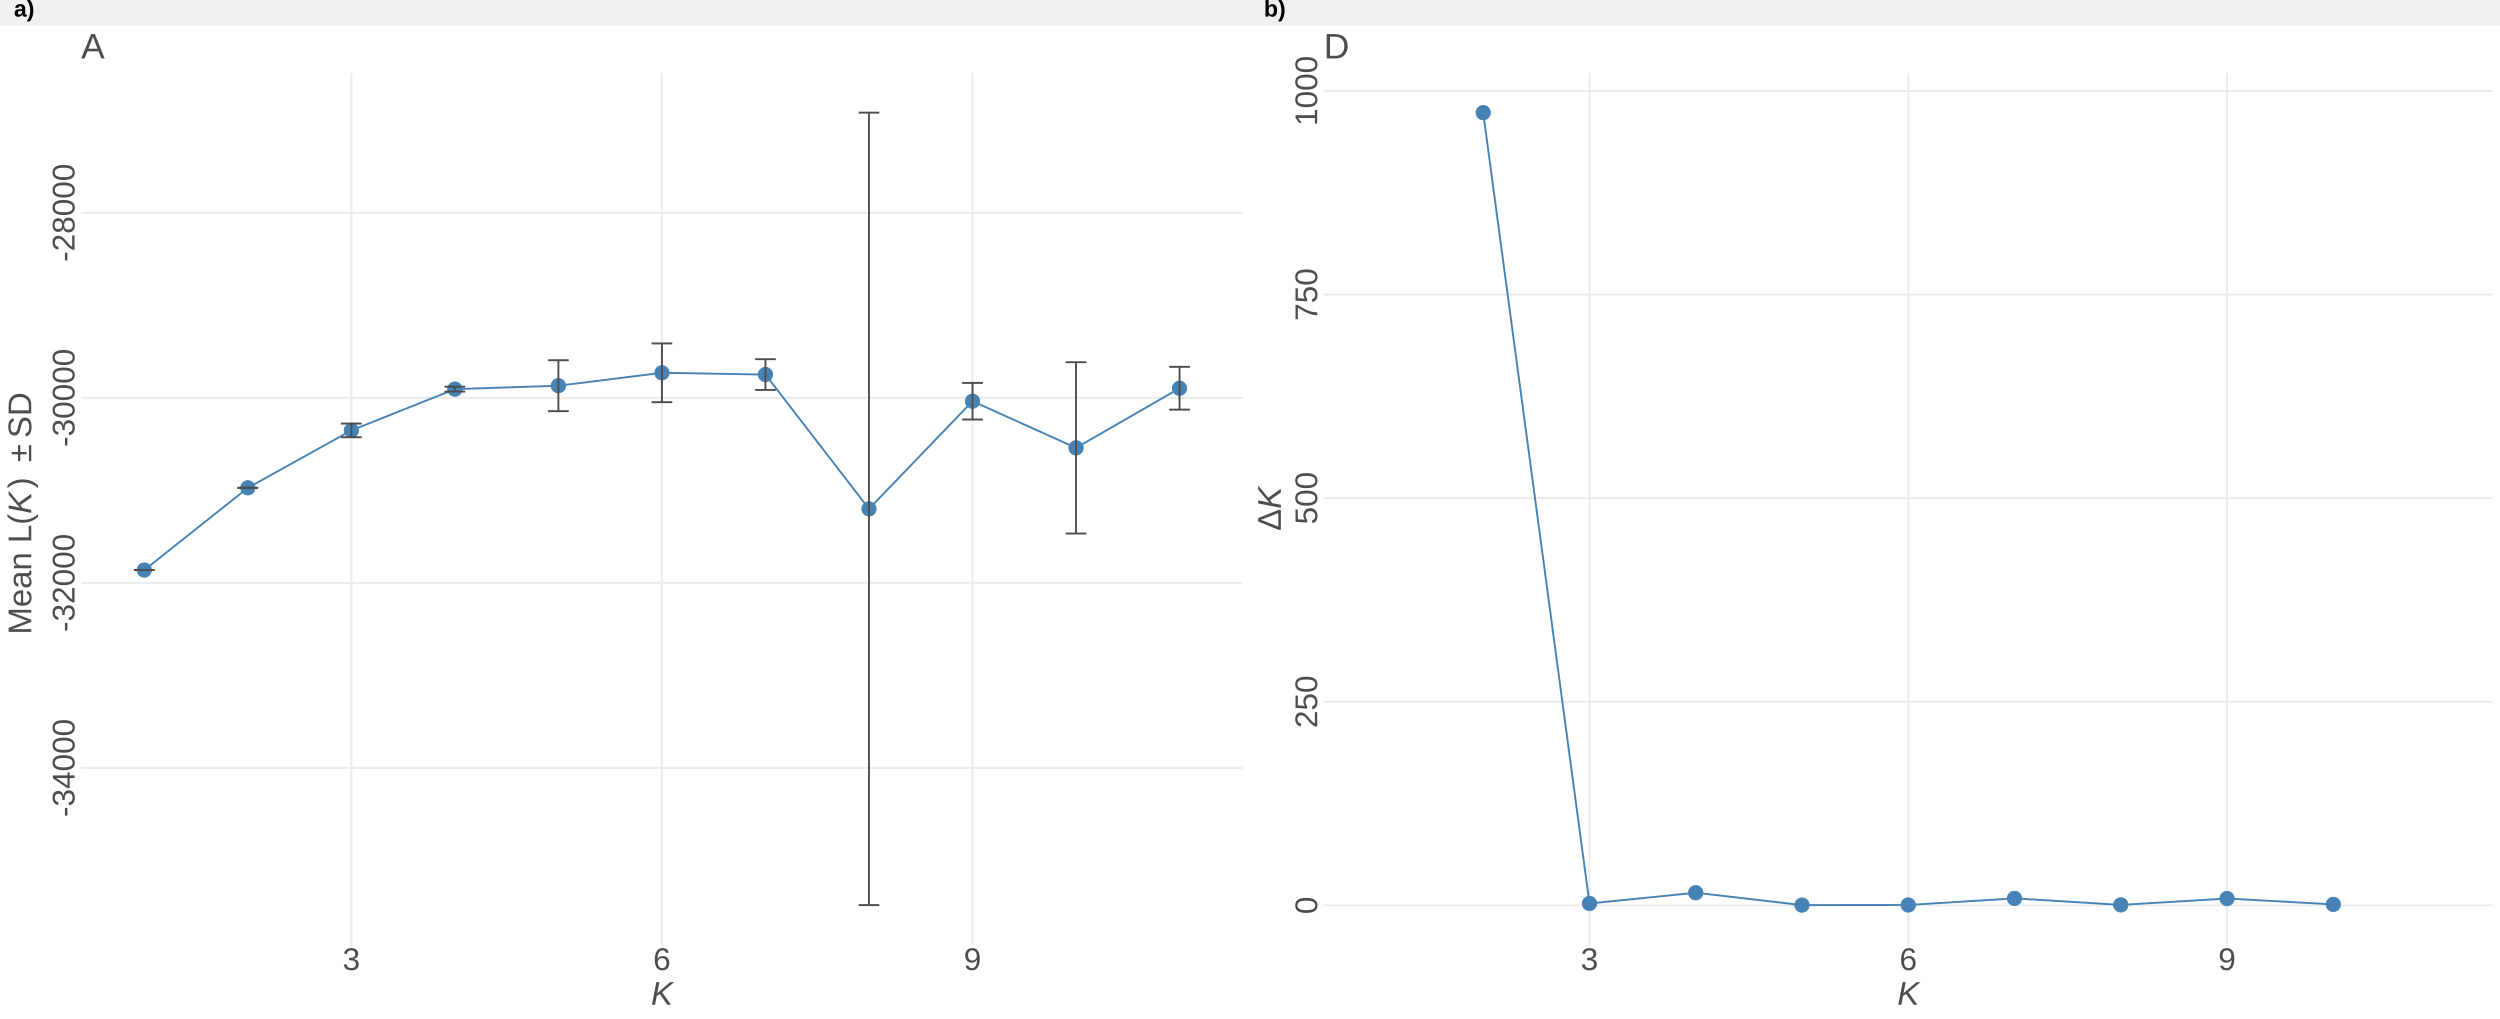
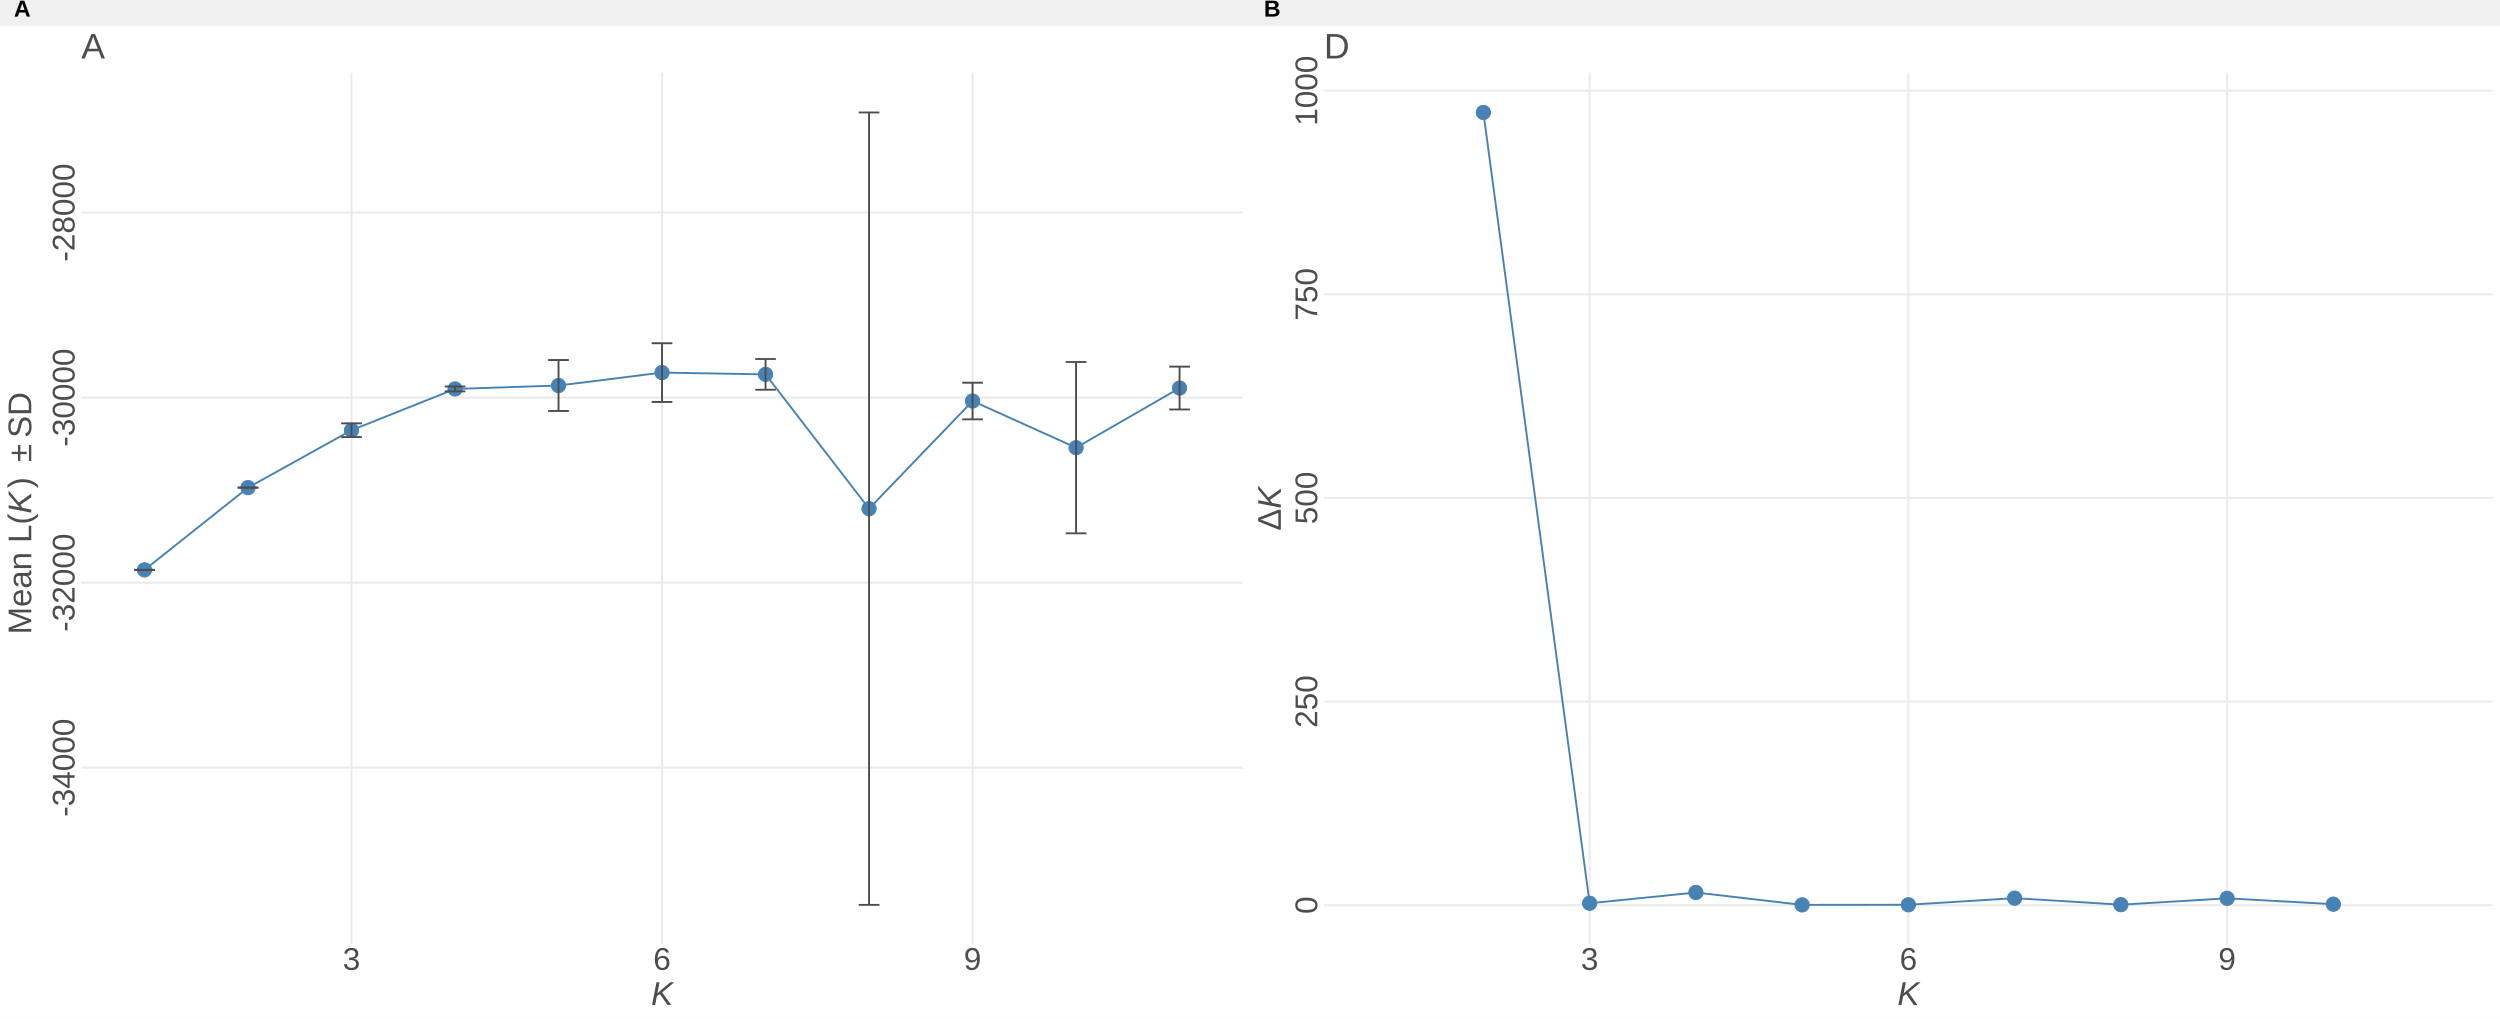
<svg xmlns="http://www.w3.org/2000/svg" width="1944.00pt" height="792.00pt" viewBox="0 0 1944.00 792.00">
  <g class="svglite">
    <defs>
      <style type="text/css">
    .svglite line, .svglite polyline, .svglite polygon, .svglite path, .svglite rect, .svglite circle {
      fill: none;
      stroke: #000000;
      stroke-linecap: round;
      stroke-linejoin: round;
      stroke-miterlimit: 10.00;
    }
    .svglite text {
      white-space: pre;
    }
    .svglite g.glyphgroup path {
      fill: inherit;
      stroke: none;
    }
  </style>
    </defs>
    <rect width="100%" height="100%" style="stroke: none; fill: none;" />
    <defs>
      <clipPath id="cpMC4wMHwxOTQ0LjAwfDAuMDB8NzkyLjAw">
        <rect x="0.00" y="0.00" width="1944.00" height="792.00" />
      </clipPath>
    </defs>
    <g clip-path="url(#cpMC4wMHwxOTQ0LjAwfDAuMDB8NzkyLjAw)">
</g>
    <defs>
      <clipPath id="cpMC4wMHw5NzIuMDB8MjAuMDl8NzkyLjAw">
        <rect x="0.00" y="20.09" width="972.00" height="771.91" />
      </clipPath>
    </defs>
    <g clip-path="url(#cpMC4wMHw5NzIuMDB8MjAuMDl8NzkyLjAw)">
      <rect x="0.00" y="20.09" width="972.00" height="771.91" style="stroke-width: 1.07; stroke: #FFFFFF; fill: #FFFFFF;" />
    </g>
    <g clip-path="url(#cpMC4wMHwxOTQ0LjAwfDAuMDB8NzkyLjAw)">
</g>
    <defs>
-       <clipPath id="cpNjMuMTB8OTY2LjMzfDU2Ljc4fDczNC42MQ==">
-         <rect x="63.10" y="56.78" width="903.23" height="677.83" />
+       <clipPath id="cpNjMuMjd8OTY2LjMzfDU2LjY1fDczNC40NA==">
+         <rect x="63.27" y="56.65" width="903.06" height="677.79" />
      </clipPath>
    </defs>
-     <g clip-path="url(#cpNjMuMTB8OTY2LjMzfDU2Ljc4fDczNC42MQ==)">
-       <rect x="63.10" y="56.78" width="903.23" height="677.83" style="stroke-width: 1.07; stroke: none; fill: #FFFFFF;" />
-       <polyline points="63.10,597.14 966.33,597.14 " style="stroke-width: 1.60; stroke: #EBEBEB; stroke-linecap: butt;" />
-       <polyline points="63.10,453.24 966.33,453.24 " style="stroke-width: 1.60; stroke: #EBEBEB; stroke-linecap: butt;" />
-       <polyline points="63.10,309.35 966.33,309.35 " style="stroke-width: 1.60; stroke: #EBEBEB; stroke-linecap: butt;" />
-       <polyline points="63.10,165.45 966.33,165.45 " style="stroke-width: 1.60; stroke: #EBEBEB; stroke-linecap: butt;" />
-       <polyline points="273.21,734.61 273.21,56.78 " style="stroke-width: 1.60; stroke: #EBEBEB; stroke-linecap: butt;" />
-       <polyline points="514.72,734.61 514.72,56.78 " style="stroke-width: 1.60; stroke: #EBEBEB; stroke-linecap: butt;" />
-       <polyline points="756.22,734.61 756.22,56.78 " style="stroke-width: 1.60; stroke: #EBEBEB; stroke-linecap: butt;" />
-       <polyline points="112.21,443.28 192.71,379.33 273.21,334.68 353.71,302.60 434.21,299.93 514.72,289.88 595.22,291.26 675.72,395.70 756.22,311.98 836.72,348.26 917.22,301.90 " style="stroke-width: 1.49; stroke: #4682B4; stroke-linecap: butt;" />
-       <circle cx="112.21" cy="443.28" r="5.57" style="stroke-width: 0.71; stroke: #4682B4; fill: #4682B4;" />
-       <circle cx="192.71" cy="379.33" r="5.57" style="stroke-width: 0.71; stroke: #4682B4; fill: #4682B4;" />
-       <circle cx="273.21" cy="334.68" r="5.57" style="stroke-width: 0.71; stroke: #4682B4; fill: #4682B4;" />
-       <circle cx="353.71" cy="302.60" r="5.57" style="stroke-width: 0.71; stroke: #4682B4; fill: #4682B4;" />
-       <circle cx="434.21" cy="299.93" r="5.57" style="stroke-width: 0.71; stroke: #4682B4; fill: #4682B4;" />
-       <circle cx="514.72" cy="289.88" r="5.57" style="stroke-width: 0.71; stroke: #4682B4; fill: #4682B4;" />
-       <circle cx="595.22" cy="291.26" r="5.57" style="stroke-width: 0.71; stroke: #4682B4; fill: #4682B4;" />
-       <circle cx="675.72" cy="395.70" r="5.57" style="stroke-width: 0.71; stroke: #4682B4; fill: #4682B4;" />
-       <circle cx="756.22" cy="311.98" r="5.57" style="stroke-width: 0.71; stroke: #4682B4; fill: #4682B4;" />
-       <circle cx="836.72" cy="348.26" r="5.57" style="stroke-width: 0.71; stroke: #4682B4; fill: #4682B4;" />
-       <circle cx="917.22" cy="301.90" r="5.57" style="stroke-width: 0.71; stroke: #4682B4; fill: #4682B4;" />
-       <polyline points="104.16,443.27 120.26,443.27 " style="stroke-width: 1.49; stroke: #4D4D4D; stroke-linecap: butt;" />
-       <polyline points="112.21,443.27 112.21,443.29 " style="stroke-width: 1.49; stroke: #4D4D4D; stroke-linecap: butt;" />
-       <polyline points="104.16,443.29 120.26,443.29 " style="stroke-width: 1.49; stroke: #4D4D4D; stroke-linecap: butt;" />
-       <polyline points="184.66,379.31 200.76,379.31 " style="stroke-width: 1.49; stroke: #4D4D4D; stroke-linecap: butt;" />
-       <polyline points="192.71,379.31 192.71,379.35 " style="stroke-width: 1.49; stroke: #4D4D4D; stroke-linecap: butt;" />
-       <polyline points="184.66,379.35 200.76,379.35 " style="stroke-width: 1.49; stroke: #4D4D4D; stroke-linecap: butt;" />
-       <polyline points="265.16,329.35 281.26,329.35 " style="stroke-width: 1.49; stroke: #4D4D4D; stroke-linecap: butt;" />
-       <polyline points="273.21,329.35 273.21,340.01 " style="stroke-width: 1.49; stroke: #4D4D4D; stroke-linecap: butt;" />
-       <polyline points="265.16,340.01 281.26,340.01 " style="stroke-width: 1.49; stroke: #4D4D4D; stroke-linecap: butt;" />
-       <polyline points="345.66,300.70 361.76,300.70 " style="stroke-width: 1.49; stroke: #4D4D4D; stroke-linecap: butt;" />
-       <polyline points="353.71,300.70 353.71,304.49 " style="stroke-width: 1.49; stroke: #4D4D4D; stroke-linecap: butt;" />
-       <polyline points="345.66,304.49 361.76,304.49 " style="stroke-width: 1.49; stroke: #4D4D4D; stroke-linecap: butt;" />
-       <polyline points="426.16,280.13 442.26,280.13 " style="stroke-width: 1.49; stroke: #4D4D4D; stroke-linecap: butt;" />
-       <polyline points="434.21,280.13 434.21,319.73 " style="stroke-width: 1.49; stroke: #4D4D4D; stroke-linecap: butt;" />
-       <polyline points="426.16,319.73 442.26,319.73 " style="stroke-width: 1.49; stroke: #4D4D4D; stroke-linecap: butt;" />
-       <polyline points="506.66,267.04 522.77,267.04 " style="stroke-width: 1.49; stroke: #4D4D4D; stroke-linecap: butt;" />
-       <polyline points="514.72,267.04 514.72,312.72 " style="stroke-width: 1.49; stroke: #4D4D4D; stroke-linecap: butt;" />
-       <polyline points="506.66,312.72 522.77,312.72 " style="stroke-width: 1.49; stroke: #4D4D4D; stroke-linecap: butt;" />
-       <polyline points="587.17,279.31 603.27,279.31 " style="stroke-width: 1.49; stroke: #4D4D4D; stroke-linecap: butt;" />
-       <polyline points="595.22,279.31 595.22,303.21 " style="stroke-width: 1.49; stroke: #4D4D4D; stroke-linecap: butt;" />
-       <polyline points="587.17,303.21 603.27,303.21 " style="stroke-width: 1.49; stroke: #4D4D4D; stroke-linecap: butt;" />
-       <polyline points="667.67,87.59 683.77,87.59 " style="stroke-width: 1.49; stroke: #4D4D4D; stroke-linecap: butt;" />
-       <polyline points="675.72,87.59 675.72,703.80 " style="stroke-width: 1.49; stroke: #4D4D4D; stroke-linecap: butt;" />
-       <polyline points="667.67,703.80 683.77,703.80 " style="stroke-width: 1.49; stroke: #4D4D4D; stroke-linecap: butt;" />
-       <polyline points="748.17,297.75 764.27,297.75 " style="stroke-width: 1.49; stroke: #4D4D4D; stroke-linecap: butt;" />
-       <polyline points="756.22,297.75 756.22,326.22 " style="stroke-width: 1.49; stroke: #4D4D4D; stroke-linecap: butt;" />
-       <polyline points="748.17,326.22 764.27,326.22 " style="stroke-width: 1.49; stroke: #4D4D4D; stroke-linecap: butt;" />
-       <polyline points="828.67,281.64 844.77,281.64 " style="stroke-width: 1.49; stroke: #4D4D4D; stroke-linecap: butt;" />
-       <polyline points="836.72,281.64 836.72,414.87 " style="stroke-width: 1.49; stroke: #4D4D4D; stroke-linecap: butt;" />
-       <polyline points="828.67,414.87 844.77,414.87 " style="stroke-width: 1.49; stroke: #4D4D4D; stroke-linecap: butt;" />
-       <polyline points="909.17,285.24 925.27,285.24 " style="stroke-width: 1.49; stroke: #4D4D4D; stroke-linecap: butt;" />
-       <polyline points="917.22,285.24 917.22,318.55 " style="stroke-width: 1.49; stroke: #4D4D4D; stroke-linecap: butt;" />
-       <polyline points="909.17,318.55 925.27,318.55 " style="stroke-width: 1.49; stroke: #4D4D4D; stroke-linecap: butt;" />
+     <g clip-path="url(#cpNjMuMjd8OTY2LjMzfDU2LjY1fDczNC40NA==)">
+       <rect x="63.27" y="56.65" width="903.06" height="677.79" style="stroke-width: 1.07; stroke: none; fill: #FFFFFF;" />
+       <polyline points="63.27,596.98 966.33,596.98 " style="stroke-width: 1.60; stroke: #EBEBEB; stroke-linecap: butt;" />
+       <polyline points="63.27,453.09 966.33,453.09 " style="stroke-width: 1.60; stroke: #EBEBEB; stroke-linecap: butt;" />
+       <polyline points="63.27,309.20 966.33,309.20 " style="stroke-width: 1.60; stroke: #EBEBEB; stroke-linecap: butt;" />
+       <polyline points="63.27,165.31 966.33,165.31 " style="stroke-width: 1.60; stroke: #EBEBEB; stroke-linecap: butt;" />
+       <polyline points="273.34,734.44 273.34,56.65 " style="stroke-width: 1.60; stroke: #EBEBEB; stroke-linecap: butt;" />
+       <polyline points="514.80,734.44 514.80,56.65 " style="stroke-width: 1.60; stroke: #EBEBEB; stroke-linecap: butt;" />
+       <polyline points="756.26,734.44 756.26,56.65 " style="stroke-width: 1.60; stroke: #EBEBEB; stroke-linecap: butt;" />
+       <polyline points="112.37,443.13 192.85,379.18 273.34,334.53 353.83,302.45 434.31,299.78 514.80,289.73 595.29,291.11 675.77,395.54 756.26,311.84 836.75,348.11 917.23,301.75 " style="stroke-width: 1.49; stroke: #4682B4; stroke-linecap: butt;" />
+       <circle cx="112.37" cy="443.13" r="5.57" style="stroke-width: 0.71; stroke: #4682B4; fill: #4682B4;" />
+       <circle cx="192.85" cy="379.18" r="5.57" style="stroke-width: 0.71; stroke: #4682B4; fill: #4682B4;" />
+       <circle cx="273.34" cy="334.53" r="5.57" style="stroke-width: 0.71; stroke: #4682B4; fill: #4682B4;" />
+       <circle cx="353.83" cy="302.45" r="5.57" style="stroke-width: 0.71; stroke: #4682B4; fill: #4682B4;" />
+       <circle cx="434.31" cy="299.78" r="5.57" style="stroke-width: 0.71; stroke: #4682B4; fill: #4682B4;" />
+       <circle cx="514.80" cy="289.73" r="5.57" style="stroke-width: 0.71; stroke: #4682B4; fill: #4682B4;" />
+       <circle cx="595.29" cy="291.11" r="5.57" style="stroke-width: 0.71; stroke: #4682B4; fill: #4682B4;" />
+       <circle cx="675.77" cy="395.54" r="5.57" style="stroke-width: 0.71; stroke: #4682B4; fill: #4682B4;" />
+       <circle cx="756.26" cy="311.84" r="5.57" style="stroke-width: 0.71; stroke: #4682B4; fill: #4682B4;" />
+       <circle cx="836.75" cy="348.11" r="5.57" style="stroke-width: 0.71; stroke: #4682B4; fill: #4682B4;" />
+       <circle cx="917.23" cy="301.75" r="5.57" style="stroke-width: 0.71; stroke: #4682B4; fill: #4682B4;" />
+       <polyline points="104.32,443.12 120.42,443.12 " style="stroke-width: 1.49; stroke: #4D4D4D; stroke-linecap: butt;" />
+       <polyline points="112.37,443.12 112.37,443.14 " style="stroke-width: 1.49; stroke: #4D4D4D; stroke-linecap: butt;" />
+       <polyline points="104.32,443.14 120.42,443.14 " style="stroke-width: 1.49; stroke: #4D4D4D; stroke-linecap: butt;" />
+       <polyline points="184.81,379.16 200.90,379.16 " style="stroke-width: 1.49; stroke: #4D4D4D; stroke-linecap: butt;" />
+       <polyline points="192.85,379.16 192.85,379.20 " style="stroke-width: 1.49; stroke: #4D4D4D; stroke-linecap: butt;" />
+       <polyline points="184.81,379.20 200.90,379.20 " style="stroke-width: 1.49; stroke: #4D4D4D; stroke-linecap: butt;" />
+       <polyline points="265.29,329.20 281.39,329.20 " style="stroke-width: 1.49; stroke: #4D4D4D; stroke-linecap: butt;" />
+       <polyline points="273.34,329.20 273.34,339.86 " style="stroke-width: 1.49; stroke: #4D4D4D; stroke-linecap: butt;" />
+       <polyline points="265.29,339.86 281.39,339.86 " style="stroke-width: 1.49; stroke: #4D4D4D; stroke-linecap: butt;" />
+       <polyline points="345.78,300.56 361.88,300.56 " style="stroke-width: 1.49; stroke: #4D4D4D; stroke-linecap: butt;" />
+       <polyline points="353.83,300.56 353.83,304.34 " style="stroke-width: 1.49; stroke: #4D4D4D; stroke-linecap: butt;" />
+       <polyline points="345.78,304.34 361.88,304.34 " style="stroke-width: 1.49; stroke: #4D4D4D; stroke-linecap: butt;" />
+       <polyline points="426.27,279.98 442.36,279.98 " style="stroke-width: 1.49; stroke: #4D4D4D; stroke-linecap: butt;" />
+       <polyline points="434.31,279.98 434.31,319.58 " style="stroke-width: 1.49; stroke: #4D4D4D; stroke-linecap: butt;" />
+       <polyline points="426.27,319.58 442.36,319.58 " style="stroke-width: 1.49; stroke: #4D4D4D; stroke-linecap: butt;" />
+       <polyline points="506.75,266.89 522.85,266.89 " style="stroke-width: 1.49; stroke: #4D4D4D; stroke-linecap: butt;" />
+       <polyline points="514.80,266.89 514.80,312.57 " style="stroke-width: 1.49; stroke: #4D4D4D; stroke-linecap: butt;" />
+       <polyline points="506.75,312.57 522.85,312.57 " style="stroke-width: 1.49; stroke: #4D4D4D; stroke-linecap: butt;" />
+       <polyline points="587.24,279.16 603.34,279.16 " style="stroke-width: 1.49; stroke: #4D4D4D; stroke-linecap: butt;" />
+       <polyline points="595.29,279.16 595.29,303.06 " style="stroke-width: 1.49; stroke: #4D4D4D; stroke-linecap: butt;" />
+       <polyline points="587.24,303.06 603.34,303.06 " style="stroke-width: 1.49; stroke: #4D4D4D; stroke-linecap: butt;" />
+       <polyline points="667.73,87.46 683.82,87.46 " style="stroke-width: 1.49; stroke: #4D4D4D; stroke-linecap: butt;" />
+       <polyline points="675.77,87.46 675.77,703.63 " style="stroke-width: 1.49; stroke: #4D4D4D; stroke-linecap: butt;" />
+       <polyline points="667.73,703.63 683.82,703.63 " style="stroke-width: 1.49; stroke: #4D4D4D; stroke-linecap: butt;" />
+       <polyline points="748.21,297.60 764.31,297.60 " style="stroke-width: 1.49; stroke: #4D4D4D; stroke-linecap: butt;" />
+       <polyline points="756.26,297.60 756.26,326.07 " style="stroke-width: 1.49; stroke: #4D4D4D; stroke-linecap: butt;" />
+       <polyline points="748.21,326.07 764.31,326.07 " style="stroke-width: 1.49; stroke: #4D4D4D; stroke-linecap: butt;" />
+       <polyline points="828.70,281.49 844.80,281.49 " style="stroke-width: 1.49; stroke: #4D4D4D; stroke-linecap: butt;" />
+       <polyline points="836.75,281.49 836.75,414.72 " style="stroke-width: 1.49; stroke: #4D4D4D; stroke-linecap: butt;" />
+       <polyline points="828.70,414.72 844.80,414.72 " style="stroke-width: 1.49; stroke: #4D4D4D; stroke-linecap: butt;" />
+       <polyline points="909.19,285.10 925.28,285.10 " style="stroke-width: 1.49; stroke: #4D4D4D; stroke-linecap: butt;" />
+       <polyline points="917.23,285.10 917.23,318.40 " style="stroke-width: 1.49; stroke: #4D4D4D; stroke-linecap: butt;" />
+       <polyline points="909.19,318.40 925.28,318.40 " style="stroke-width: 1.49; stroke: #4D4D4D; stroke-linecap: butt;" />
    </g>
    <g clip-path="url(#cpMC4wMHwxOTQ0LjAwfDAuMDB8NzkyLjAw)">
-       <text transform="translate(57.96,597.14) rotate(-90)" text-anchor="middle" style="font-size: 24.50px;fill: #4D4D4D; font-family: &quot;Arial&quot;;" textLength="76.28px" lengthAdjust="spacingAndGlyphs">-34000</text>
-       <text transform="translate(57.96,453.24) rotate(-90)" text-anchor="middle" style="font-size: 24.50px;fill: #4D4D4D; font-family: &quot;Arial&quot;;" textLength="76.28px" lengthAdjust="spacingAndGlyphs">-32000</text>
-       <text transform="translate(57.96,309.35) rotate(-90)" text-anchor="middle" style="font-size: 24.50px;fill: #4D4D4D; font-family: &quot;Arial&quot;;" textLength="76.28px" lengthAdjust="spacingAndGlyphs">-30000</text>
-       <text transform="translate(57.96,165.45) rotate(-90)" text-anchor="middle" style="font-size: 24.50px;fill: #4D4D4D; font-family: &quot;Arial&quot;;" textLength="76.28px" lengthAdjust="spacingAndGlyphs">-28000</text>
-       <text x="273.21" y="754.34" text-anchor="middle" style="font-size: 24.50px;fill: #4D4D4D; font-family: &quot;Arial&quot;;" textLength="13.62px" lengthAdjust="spacingAndGlyphs">3</text>
-       <text x="514.72" y="754.34" text-anchor="middle" style="font-size: 24.50px;fill: #4D4D4D; font-family: &quot;Arial&quot;;" textLength="13.62px" lengthAdjust="spacingAndGlyphs">6</text>
-       <text x="756.22" y="754.34" text-anchor="middle" style="font-size: 24.50px;fill: #4D4D4D; font-family: &quot;Arial&quot;;" textLength="13.62px" lengthAdjust="spacingAndGlyphs">9</text>
-       <text x="506.18" y="781.31" style="font-size: 25.60px; font-style: italic;fill: #4D4D4D; font-family: &quot;Arial&quot;;" textLength="17.08px" lengthAdjust="spacingAndGlyphs">K</text>
-       <text transform="translate(24.31,493.45) rotate(-90)" style="font-size: 25.60px;fill: #4D4D4D; font-family: &quot;Arial&quot;;" textLength="93.88px" lengthAdjust="spacingAndGlyphs">Mean L(</text>
-       <text transform="translate(24.31,399.58) rotate(-90)" style="font-size: 25.60px; font-style: italic;fill: #4D4D4D; font-family: &quot;Arial&quot;;" textLength="17.08px" lengthAdjust="spacingAndGlyphs">K</text>
-       <text transform="translate(24.31,379.76) rotate(-90)" style="font-size: 25.60px;fill: #4D4D4D; font-family: &quot;Arial&quot;;" textLength="15.62px" lengthAdjust="spacingAndGlyphs">) </text>
-       <text transform="translate(24.31,359.40) rotate(-90)" style="font-size: 25.60px;fill: #4D4D4D; font-family: &quot;Arial&quot;;" textLength="14.05px" lengthAdjust="spacingAndGlyphs">±</text>
-       <text transform="translate(24.31,340.61) rotate(-90)" style="font-size: 25.60px;fill: #4D4D4D; font-family: &quot;Arial&quot;;" textLength="42.67px" lengthAdjust="spacingAndGlyphs"> SD</text>
-       <text x="63.10" y="45.44" style="font-size: 27.50px;fill: #4D4D4D; font-family: &quot;Arial&quot;;" textLength="18.34px" lengthAdjust="spacingAndGlyphs">A</text>
-       <text x="10.80" y="12.89" style="font-size: 18.00px; font-weight: bold; font-family: &quot;Arial&quot;;" textLength="16.02px" lengthAdjust="spacingAndGlyphs">a)</text>
+       <text transform="translate(57.98,596.98) rotate(-90)" text-anchor="middle" style="font-size: 24.50px;fill: #4D4D4D; font-family: &quot;Arial&quot;;" textLength="76.28px" lengthAdjust="spacingAndGlyphs">-34000</text>
+       <text transform="translate(57.98,453.09) rotate(-90)" text-anchor="middle" style="font-size: 24.50px;fill: #4D4D4D; font-family: &quot;Arial&quot;;" textLength="76.28px" lengthAdjust="spacingAndGlyphs">-32000</text>
+       <text transform="translate(57.98,309.20) rotate(-90)" text-anchor="middle" style="font-size: 24.50px;fill: #4D4D4D; font-family: &quot;Arial&quot;;" textLength="76.28px" lengthAdjust="spacingAndGlyphs">-30000</text>
+       <text transform="translate(57.98,165.31) rotate(-90)" text-anchor="middle" style="font-size: 24.50px;fill: #4D4D4D; font-family: &quot;Arial&quot;;" textLength="76.28px" lengthAdjust="spacingAndGlyphs">-28000</text>
+       <text x="273.34" y="754.17" text-anchor="middle" style="font-size: 24.50px;fill: #4D4D4D; font-family: &quot;Arial&quot;;" textLength="13.62px" lengthAdjust="spacingAndGlyphs">3</text>
+       <text x="514.80" y="754.17" text-anchor="middle" style="font-size: 24.50px;fill: #4D4D4D; font-family: &quot;Arial&quot;;" textLength="13.62px" lengthAdjust="spacingAndGlyphs">6</text>
+       <text x="756.26" y="754.17" text-anchor="middle" style="font-size: 24.50px;fill: #4D4D4D; font-family: &quot;Arial&quot;;" textLength="13.62px" lengthAdjust="spacingAndGlyphs">9</text>
+       <text x="506.27" y="781.42" style="font-size: 25.60px; font-style: italic;fill: #4D4D4D; font-family: &quot;Arial&quot;;" textLength="17.08px" lengthAdjust="spacingAndGlyphs">K</text>
+       <text transform="translate(24.31,493.30) rotate(-90)" style="font-size: 25.60px;fill: #4D4D4D; font-family: &quot;Arial&quot;;" textLength="93.88px" lengthAdjust="spacingAndGlyphs">Mean L(</text>
+       <text transform="translate(24.31,399.43) rotate(-90)" style="font-size: 25.60px; font-style: italic;fill: #4D4D4D; font-family: &quot;Arial&quot;;" textLength="17.08px" lengthAdjust="spacingAndGlyphs">K</text>
+       <text transform="translate(24.31,379.61) rotate(-90)" style="font-size: 25.60px;fill: #4D4D4D; font-family: &quot;Arial&quot;;" textLength="15.62px" lengthAdjust="spacingAndGlyphs">) </text>
+       <text transform="translate(24.31,359.24) rotate(-90)" style="font-size: 25.60px;fill: #4D4D4D; font-family: &quot;Arial&quot;;" textLength="14.05px" lengthAdjust="spacingAndGlyphs">±</text>
+       <text transform="translate(24.31,340.46) rotate(-90)" style="font-size: 25.60px;fill: #4D4D4D; font-family: &quot;Arial&quot;;" textLength="42.67px" lengthAdjust="spacingAndGlyphs"> SD</text>
+       <text x="63.27" y="45.44" style="font-size: 27.50px;fill: #4D4D4D; font-family: &quot;Arial&quot;;" textLength="18.34px" lengthAdjust="spacingAndGlyphs">A</text>
+       <text x="10.80" y="12.89" style="font-size: 18.00px; font-weight: bold; font-family: &quot;Arial&quot;;" textLength="13.00px" lengthAdjust="spacingAndGlyphs">A</text>
    </g>
    <defs>
      <clipPath id="cpOTcyLjAwfDE5NDQuMDB8MjAuMDl8NzkyLjAw">
        <rect x="972.00" y="20.09" width="972.00" height="771.91" />
      </clipPath>
    </defs>
    <g clip-path="url(#cpOTcyLjAwfDE5NDQuMDB8MjAuMDl8NzkyLjAw)">
      <rect x="972.00" y="20.09" width="972.00" height="771.91" style="stroke-width: 1.07; stroke: #FFFFFF; fill: #FFFFFF;" />
    </g>
    <g clip-path="url(#cpMC4wMHwxOTQ0LjAwfDAuMDB8NzkyLjAw)">
</g>
    <defs>
-       <clipPath id="cpMTAyOS4zOXwxOTM4LjMzfDU2Ljc4fDczNC42MQ==">
-         <rect x="1029.39" y="56.78" width="908.94" height="677.83" />
+       <clipPath id="cpMTAyOS41NnwxOTM4LjMzfDU2LjY1fDczNC40NA==">
+         <rect x="1029.56" y="56.65" width="908.77" height="677.79" />
      </clipPath>
    </defs>
-     <g clip-path="url(#cpMTAyOS4zOXwxOTM4LjMzfDU2Ljc4fDczNC42MQ==)">
-       <rect x="1029.39" y="56.78" width="908.94" height="677.83" style="stroke-width: 1.07; stroke: none; fill: #FFFFFF;" />
-       <polyline points="1029.39,704.04 1938.33,704.04 " style="stroke-width: 1.60; stroke: #EBEBEB; stroke-linecap: butt;" />
-       <polyline points="1029.39,545.70 1938.33,545.70 " style="stroke-width: 1.60; stroke: #EBEBEB; stroke-linecap: butt;" />
-       <polyline points="1029.39,387.36 1938.33,387.36 " style="stroke-width: 1.60; stroke: #EBEBEB; stroke-linecap: butt;" />
-       <polyline points="1029.39,229.02 1938.33,229.02 " style="stroke-width: 1.60; stroke: #EBEBEB; stroke-linecap: butt;" />
-       <polyline points="1029.39,70.68 1938.33,70.68 " style="stroke-width: 1.60; stroke: #EBEBEB; stroke-linecap: butt;" />
-       <polyline points="1235.97,734.61 1235.97,56.78 " style="stroke-width: 1.60; stroke: #EBEBEB; stroke-linecap: butt;" />
-       <polyline points="1483.86,734.61 1483.86,56.78 " style="stroke-width: 1.60; stroke: #EBEBEB; stroke-linecap: butt;" />
-       <polyline points="1731.75,734.61 1731.75,56.78 " style="stroke-width: 1.60; stroke: #EBEBEB; stroke-linecap: butt;" />
-       <polyline points="1153.34,87.59 1235.97,702.54 1318.60,694.19 1401.23,703.80 1483.86,703.72 1566.49,698.57 1649.12,703.65 1731.75,698.70 1814.38,703.25 " style="stroke-width: 1.49; stroke: #4682B4; stroke-linecap: butt;" />
-       <circle cx="1153.34" cy="87.59" r="5.57" style="stroke-width: 0.71; stroke: #4682B4; fill: #4682B4;" />
-       <circle cx="1235.97" cy="702.54" r="5.57" style="stroke-width: 0.71; stroke: #4682B4; fill: #4682B4;" />
-       <circle cx="1318.60" cy="694.19" r="5.57" style="stroke-width: 0.71; stroke: #4682B4; fill: #4682B4;" />
-       <circle cx="1401.23" cy="703.80" r="5.57" style="stroke-width: 0.71; stroke: #4682B4; fill: #4682B4;" />
-       <circle cx="1483.86" cy="703.72" r="5.57" style="stroke-width: 0.71; stroke: #4682B4; fill: #4682B4;" />
-       <circle cx="1566.49" cy="698.57" r="5.57" style="stroke-width: 0.71; stroke: #4682B4; fill: #4682B4;" />
-       <circle cx="1649.12" cy="703.65" r="5.57" style="stroke-width: 0.71; stroke: #4682B4; fill: #4682B4;" />
-       <circle cx="1731.75" cy="698.70" r="5.57" style="stroke-width: 0.71; stroke: #4682B4; fill: #4682B4;" />
-       <circle cx="1814.38" cy="703.25" r="5.57" style="stroke-width: 0.71; stroke: #4682B4; fill: #4682B4;" />
+     <g clip-path="url(#cpMTAyOS41NnwxOTM4LjMzfDU2LjY1fDczNC40NA==)">
+       <rect x="1029.56" y="56.65" width="908.77" height="677.79" style="stroke-width: 1.07; stroke: none; fill: #FFFFFF;" />
+       <polyline points="1029.56,703.87 1938.33,703.87 " style="stroke-width: 1.60; stroke: #EBEBEB; stroke-linecap: butt;" />
+       <polyline points="1029.56,545.54 1938.33,545.54 " style="stroke-width: 1.60; stroke: #EBEBEB; stroke-linecap: butt;" />
+       <polyline points="1029.56,387.21 1938.33,387.21 " style="stroke-width: 1.60; stroke: #EBEBEB; stroke-linecap: butt;" />
+       <polyline points="1029.56,228.88 1938.33,228.88 " style="stroke-width: 1.60; stroke: #EBEBEB; stroke-linecap: butt;" />
+       <polyline points="1029.56,70.55 1938.33,70.55 " style="stroke-width: 1.60; stroke: #EBEBEB; stroke-linecap: butt;" />
+       <polyline points="1236.10,734.44 1236.10,56.65 " style="stroke-width: 1.60; stroke: #EBEBEB; stroke-linecap: butt;" />
+       <polyline points="1483.95,734.44 1483.95,56.65 " style="stroke-width: 1.60; stroke: #EBEBEB; stroke-linecap: butt;" />
+       <polyline points="1731.79,734.44 1731.79,56.65 " style="stroke-width: 1.60; stroke: #EBEBEB; stroke-linecap: butt;" />
+       <polyline points="1153.48,87.46 1236.10,702.37 1318.72,694.02 1401.33,703.63 1483.95,703.55 1566.56,698.40 1649.18,703.48 1731.79,698.53 1814.41,703.08 " style="stroke-width: 1.49; stroke: #4682B4; stroke-linecap: butt;" />
+       <circle cx="1153.48" cy="87.46" r="5.57" style="stroke-width: 0.71; stroke: #4682B4; fill: #4682B4;" />
+       <circle cx="1236.10" cy="702.37" r="5.57" style="stroke-width: 0.71; stroke: #4682B4; fill: #4682B4;" />
+       <circle cx="1318.72" cy="694.02" r="5.57" style="stroke-width: 0.71; stroke: #4682B4; fill: #4682B4;" />
+       <circle cx="1401.33" cy="703.63" r="5.57" style="stroke-width: 0.71; stroke: #4682B4; fill: #4682B4;" />
+       <circle cx="1483.95" cy="703.55" r="5.57" style="stroke-width: 0.71; stroke: #4682B4; fill: #4682B4;" />
+       <circle cx="1566.56" cy="698.40" r="5.57" style="stroke-width: 0.71; stroke: #4682B4; fill: #4682B4;" />
+       <circle cx="1649.18" cy="703.48" r="5.57" style="stroke-width: 0.71; stroke: #4682B4; fill: #4682B4;" />
+       <circle cx="1731.79" cy="698.53" r="5.57" style="stroke-width: 0.71; stroke: #4682B4; fill: #4682B4;" />
+       <circle cx="1814.41" cy="703.08" r="5.57" style="stroke-width: 0.71; stroke: #4682B4; fill: #4682B4;" />
    </g>
    <g clip-path="url(#cpMC4wMHwxOTQ0LjAwfDAuMDB8NzkyLjAw)">
-       <text transform="translate(1024.25,704.04) rotate(-90)" text-anchor="middle" style="font-size: 24.50px;fill: #4D4D4D; font-family: &quot;Arial&quot;;" textLength="13.62px" lengthAdjust="spacingAndGlyphs">0</text>
-       <text transform="translate(1024.25,545.70) rotate(-90)" text-anchor="middle" style="font-size: 24.50px;fill: #4D4D4D; font-family: &quot;Arial&quot;;" textLength="40.88px" lengthAdjust="spacingAndGlyphs">250</text>
-       <text transform="translate(1024.25,387.36) rotate(-90)" text-anchor="middle" style="font-size: 24.50px;fill: #4D4D4D; font-family: &quot;Arial&quot;;" textLength="40.88px" lengthAdjust="spacingAndGlyphs">500</text>
-       <text transform="translate(1024.25,229.02) rotate(-90)" text-anchor="middle" style="font-size: 24.50px;fill: #4D4D4D; font-family: &quot;Arial&quot;;" textLength="40.88px" lengthAdjust="spacingAndGlyphs">750</text>
-       <text transform="translate(1024.25,70.68) rotate(-90)" text-anchor="middle" style="font-size: 24.50px;fill: #4D4D4D; font-family: &quot;Arial&quot;;" textLength="54.50px" lengthAdjust="spacingAndGlyphs">1000</text>
-       <text x="1235.97" y="754.34" text-anchor="middle" style="font-size: 24.50px;fill: #4D4D4D; font-family: &quot;Arial&quot;;" textLength="13.62px" lengthAdjust="spacingAndGlyphs">3</text>
-       <text x="1483.86" y="754.34" text-anchor="middle" style="font-size: 24.50px;fill: #4D4D4D; font-family: &quot;Arial&quot;;" textLength="13.62px" lengthAdjust="spacingAndGlyphs">6</text>
-       <text x="1731.75" y="754.34" text-anchor="middle" style="font-size: 24.50px;fill: #4D4D4D; font-family: &quot;Arial&quot;;" textLength="13.62px" lengthAdjust="spacingAndGlyphs">9</text>
-       <text x="1475.32" y="781.31" style="font-size: 25.60px; font-style: italic;fill: #4D4D4D; font-family: &quot;Arial&quot;;" textLength="17.08px" lengthAdjust="spacingAndGlyphs">K</text>
-       <text transform="translate(995.99,412.78) rotate(-90)" style="font-size: 25.60px;fill: #4D4D4D; font-family: &quot;Arial&quot;;" textLength="17.09px" lengthAdjust="spacingAndGlyphs">Δ</text>
-       <text transform="translate(995.99,395.68) rotate(-90)" style="font-size: 25.60px; font-style: italic;fill: #4D4D4D; font-family: &quot;Arial&quot;;" textLength="17.08px" lengthAdjust="spacingAndGlyphs">K</text>
-       <text x="1029.39" y="45.44" style="font-size: 27.50px;fill: #4D4D4D; font-family: &quot;Arial&quot;;" textLength="19.86px" lengthAdjust="spacingAndGlyphs">D</text>
-       <text x="982.80" y="12.89" style="font-size: 18.00px; font-weight: bold; font-family: &quot;Arial&quot;;" textLength="17.00px" lengthAdjust="spacingAndGlyphs">b)</text>
+       <text transform="translate(1024.28,703.87) rotate(-90)" text-anchor="middle" style="font-size: 24.50px;fill: #4D4D4D; font-family: &quot;Arial&quot;;" textLength="13.62px" lengthAdjust="spacingAndGlyphs">0</text>
+       <text transform="translate(1024.28,545.54) rotate(-90)" text-anchor="middle" style="font-size: 24.50px;fill: #4D4D4D; font-family: &quot;Arial&quot;;" textLength="40.88px" lengthAdjust="spacingAndGlyphs">250</text>
+       <text transform="translate(1024.28,387.21) rotate(-90)" text-anchor="middle" style="font-size: 24.50px;fill: #4D4D4D; font-family: &quot;Arial&quot;;" textLength="40.88px" lengthAdjust="spacingAndGlyphs">500</text>
+       <text transform="translate(1024.28,228.88) rotate(-90)" text-anchor="middle" style="font-size: 24.50px;fill: #4D4D4D; font-family: &quot;Arial&quot;;" textLength="40.88px" lengthAdjust="spacingAndGlyphs">750</text>
+       <text transform="translate(1024.28,70.55) rotate(-90)" text-anchor="middle" style="font-size: 24.50px;fill: #4D4D4D; font-family: &quot;Arial&quot;;" textLength="54.50px" lengthAdjust="spacingAndGlyphs">1000</text>
+       <text x="1236.10" y="754.17" text-anchor="middle" style="font-size: 24.50px;fill: #4D4D4D; font-family: &quot;Arial&quot;;" textLength="13.62px" lengthAdjust="spacingAndGlyphs">3</text>
+       <text x="1483.95" y="754.17" text-anchor="middle" style="font-size: 24.50px;fill: #4D4D4D; font-family: &quot;Arial&quot;;" textLength="13.62px" lengthAdjust="spacingAndGlyphs">6</text>
+       <text x="1731.79" y="754.17" text-anchor="middle" style="font-size: 24.50px;fill: #4D4D4D; font-family: &quot;Arial&quot;;" textLength="13.62px" lengthAdjust="spacingAndGlyphs">9</text>
+       <text x="1475.41" y="781.42" style="font-size: 25.60px; font-style: italic;fill: #4D4D4D; font-family: &quot;Arial&quot;;" textLength="17.08px" lengthAdjust="spacingAndGlyphs">K</text>
+       <text transform="translate(995.99,412.63) rotate(-90)" style="font-size: 25.60px;fill: #4D4D4D; font-family: &quot;Arial&quot;;" textLength="17.09px" lengthAdjust="spacingAndGlyphs">Δ</text>
+       <text transform="translate(995.99,395.53) rotate(-90)" style="font-size: 25.60px; font-style: italic;fill: #4D4D4D; font-family: &quot;Arial&quot;;" textLength="17.08px" lengthAdjust="spacingAndGlyphs">K</text>
+       <text x="1029.56" y="45.44" style="font-size: 27.50px;fill: #4D4D4D; font-family: &quot;Arial&quot;;" textLength="19.86px" lengthAdjust="spacingAndGlyphs">D</text>
+       <text x="982.80" y="12.89" style="font-size: 18.00px; font-weight: bold; font-family: &quot;Arial&quot;;" textLength="13.00px" lengthAdjust="spacingAndGlyphs">B</text>
    </g>
  </g>
</svg>
